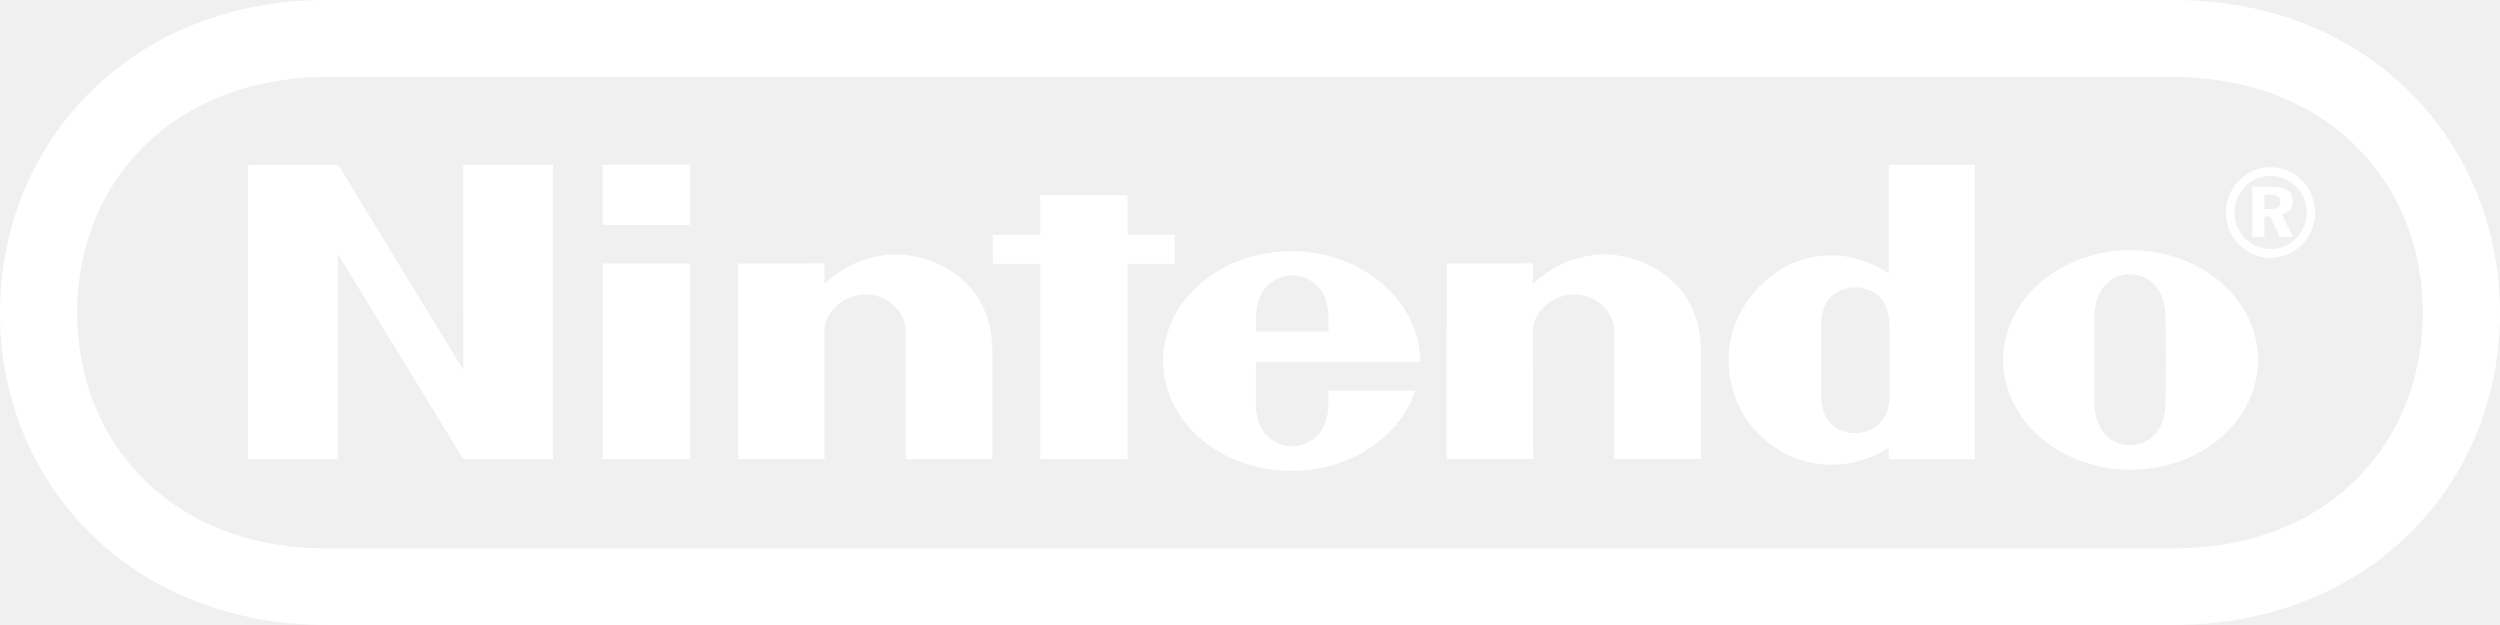
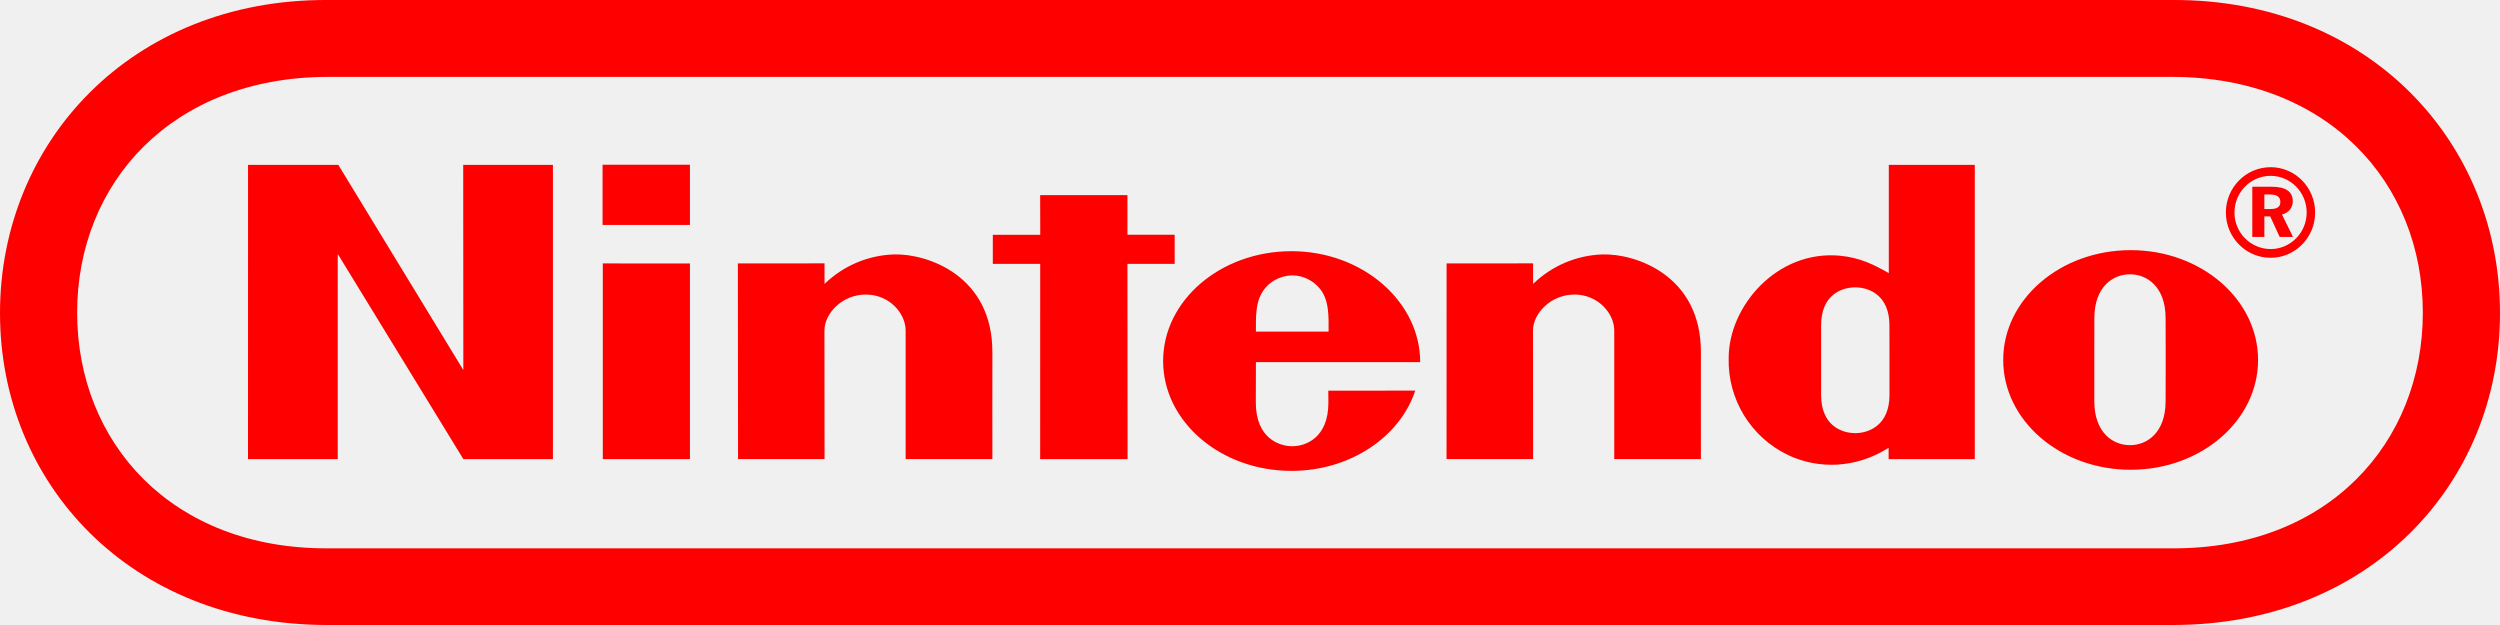
<svg xmlns="http://www.w3.org/2000/svg" width="120" height="30" viewBox="0 0 120 30">
-   <path d="M22.24 17.762l-6.002-9.849h-4.332l-.002 14.126h4.308v-9.85l6.03 9.85h4.298V7.913h-4.306l.006 9.849zm34.144-5.097v-1.397h-2.267V9.367h-4.189l.004 1.903h-2.277v1.395h2.275l-.002 9.374h4.196l-.007-9.374h2.267zm-27.45 9.374h4.183v-9.391l-4.183-.004v9.395zm-.011-11.241h4.194v-2.89h-4.194v2.89zm73.35 1.209c-3.377 0-6.119 2.358-6.119 5.27 0 2.913 2.742 5.272 6.119 5.272 3.378 0 6.114-2.359 6.114-5.272 0-2.912-2.736-5.27-6.114-5.27zm1.676 7.247c0 1.497-.871 2.114-1.71 2.114-.837 0-1.712-.617-1.712-2.114v-2.025l.002-1.956c0-1.49.874-2.107 1.71-2.107.835 0 1.71.617 1.71 2.107 0 .566 0 1.619.005 1.995 0 .026-.005 1.42-.005 1.986zM90.663 13.11c-.668-.381-1.375-.75-2.367-.838-3.018-.267-5.32 2.437-5.32 4.917a5.014 5.014 0 0 0 2.86 4.657c1.41.666 3.215.668 4.817-.352l.002.543h4.135V7.913h-4.127v5.197zm.032 4.184v1.668c0 1.45-.991 1.828-1.642 1.828-.666 0-1.64-.378-1.64-1.828v-3.346c0-1.455.974-1.823 1.64-1.823.65 0 1.64.368 1.64 1.823l.002 1.678zm-47.778-5.082a5.016 5.016 0 0 0-3.339 1.417c-.005-.234 0-.988 0-.988l-4.16.003.008 9.39h4.152l-.005-6.168c0-.818.849-1.728 1.986-1.728 1.14 0 1.912.91 1.912 1.728v6.168h4.163s-.005-4.448 0-5.109c.021-3.718-3.153-4.758-4.717-4.713zm34.012 0a5.014 5.014 0 0 0-3.34 1.417c-.005-.234 0-.988 0-.988l-4.153.003-.002 9.39h4.155l-.005-6.168c0-.818.85-1.728 1.99-1.728 1.139 0 1.91.91 1.91 1.728v6.168h4.159s-.005-4.448 0-5.109c.02-3.718-3.152-4.758-4.714-4.713zm-8.76 5.17c0-2.913-2.773-5.325-6.177-5.325-3.401 0-6.162 2.359-6.162 5.272 0 2.912 2.76 5.273 6.162 5.273 2.825 0 5.21-1.637 5.94-3.853l-4.174.004s.005.04.005.57c0 1.716-1.113 2.096-1.733 2.096-.62 0-1.751-.38-1.751-2.097 0-.515.005-1.94.005-1.94s7.885.003 7.885 0zm-7.611-3.307c.329-.578.928-.85 1.472-.856a1.714 1.714 0 0 1 1.473.856c.263.472.277 1.023.27 1.843h-3.49c-.008-.82.01-1.37.275-1.843zm49.495-4.417c0-.461-.336-.694-1.011-.694h-.932v2.41h.579v-.986h.281l.455.986h.64l-.53-1.076c.326-.086.518-.323.518-.64zm-1.083.377h-.281v-.7h.25c.347 0 .518.107.518.359 0 .239-.157.34-.487.34zm.018-2.01c-1.182 0-2.146.975-2.146 2.175 0 1.2.964 2.174 2.146 2.174 1.183 0 2.139-.974 2.139-2.174s-.956-2.176-2.139-2.176zm0 3.93a1.744 1.744 0 0 1-1.733-1.755c0-.972.776-1.76 1.733-1.76.956 0 1.732.788 1.732 1.76 0 .97-.776 1.755-1.732 1.755zM104.318 0H15.68C6.3-.022 0 6.822 0 15.025 0 23.232 6.286 29.996 15.696 30h88.608C113.717 29.996 120 23.232 120 15.025 120 6.822 113.7-.022 104.318 0zm-.04 26.32H15.724c-7.478.03-12.021-5.065-12.021-11.314 0-6.25 4.57-11.3 12.021-11.316h88.554c7.448.016 12.018 5.067 12.018 11.316 0 6.25-4.542 11.344-12.018 11.314z" fill="#FFF" fill-rule="evenodd" />
+   <path d="M22.24 17.762l-6.002-9.849h-4.332l-.002 14.126h4.308v-9.85l6.03 9.85h4.298V7.913h-4.306l.006 9.849zm34.144-5.097v-1.397h-2.267V9.367h-4.189l.004 1.903h-2.277v1.395h2.275l-.002 9.374h4.196l-.007-9.374h2.267zm-27.45 9.374h4.183v-9.391l-4.183-.004v9.395zm-.011-11.241h4.194v-2.89h-4.194v2.89zm73.35 1.209c-3.377 0-6.119 2.358-6.119 5.27 0 2.913 2.742 5.272 6.119 5.272 3.378 0 6.114-2.359 6.114-5.272 0-2.912-2.736-5.27-6.114-5.27zm1.676 7.247c0 1.497-.871 2.114-1.71 2.114-.837 0-1.712-.617-1.712-2.114v-2.025l.002-1.956c0-1.49.874-2.107 1.71-2.107.835 0 1.71.617 1.71 2.107 0 .566 0 1.619.005 1.995 0 .026-.005 1.42-.005 1.986zM90.663 13.11c-.668-.381-1.375-.75-2.367-.838-3.018-.267-5.32 2.437-5.32 4.917a5.014 5.014 0 0 0 2.86 4.657c1.41.666 3.215.668 4.817-.352l.002.543h4.135V7.913h-4.127v5.197zm.032 4.184v1.668c0 1.45-.991 1.828-1.642 1.828-.666 0-1.64-.378-1.64-1.828v-3.346c0-1.455.974-1.823 1.64-1.823.65 0 1.64.368 1.64 1.823l.002 1.678zm-47.778-5.082a5.016 5.016 0 0 0-3.339 1.417c-.005-.234 0-.988 0-.988l-4.16.003.008 9.39h4.152l-.005-6.168c0-.818.849-1.728 1.986-1.728 1.14 0 1.912.91 1.912 1.728v6.168h4.163s-.005-4.448 0-5.109c.021-3.718-3.153-4.758-4.717-4.713zm34.012 0a5.014 5.014 0 0 0-3.34 1.417c-.005-.234 0-.988 0-.988l-4.153.003-.002 9.39h4.155l-.005-6.168c0-.818.85-1.728 1.99-1.728 1.139 0 1.91.91 1.91 1.728v6.168h4.159s-.005-4.448 0-5.109c.02-3.718-3.152-4.758-4.714-4.713zm-8.76 5.17c0-2.913-2.773-5.325-6.177-5.325-3.401 0-6.162 2.359-6.162 5.272 0 2.912 2.76 5.273 6.162 5.273 2.825 0 5.21-1.637 5.94-3.853l-4.174.004s.005.04.005.57c0 1.716-1.113 2.096-1.733 2.096-.62 0-1.751-.38-1.751-2.097 0-.515.005-1.94.005-1.94s7.885.003 7.885 0zm-7.611-3.307c.329-.578.928-.85 1.472-.856a1.714 1.714 0 0 1 1.473.856c.263.472.277 1.023.27 1.843h-3.49c-.008-.82.01-1.37.275-1.843zm49.495-4.417c0-.461-.336-.694-1.011-.694h-.932v2.41h.579v-.986h.281l.455.986h.64l-.53-1.076c.326-.086.518-.323.518-.64zm-1.083.377h-.281v-.7h.25c.347 0 .518.107.518.359 0 .239-.157.34-.487.34zm.018-2.01c-1.182 0-2.146.975-2.146 2.175 0 1.2.964 2.174 2.146 2.174 1.183 0 2.139-.974 2.139-2.174s-.956-2.176-2.139-2.176zm0 3.93a1.744 1.744 0 0 1-1.733-1.755c0-.972.776-1.76 1.733-1.76.956 0 1.732.788 1.732 1.76 0 .97-.776 1.755-1.732 1.755zM104.318 0H15.68C6.3-.022 0 6.822 0 15.025 0 23.232 6.286 29.996 15.696 30h88.608C113.717 29.996 120 23.232 120 15.025 120 6.822 113.7-.022 104.318 0zm-.04 26.32H15.724c-7.478.03-12.021-5.065-12.021-11.314 0-6.25 4.57-11.3 12.021-11.316h88.554c7.448.016 12.018 5.067 12.018 11.316 0 6.25-4.542 11.344-12.018 11.314z" fill="red" fill-rule="evenodd" />
</svg>
